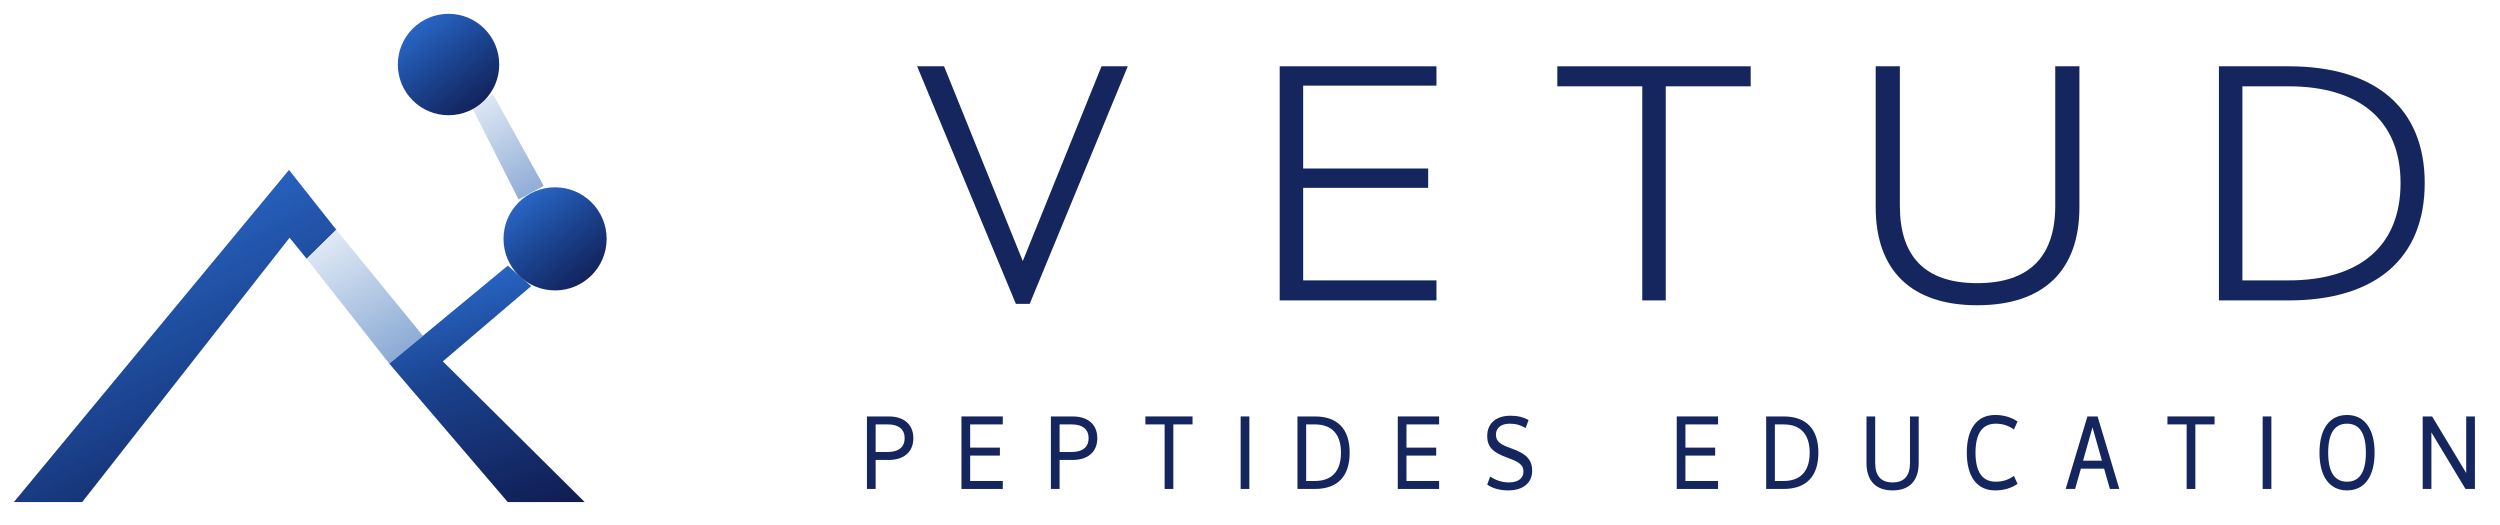
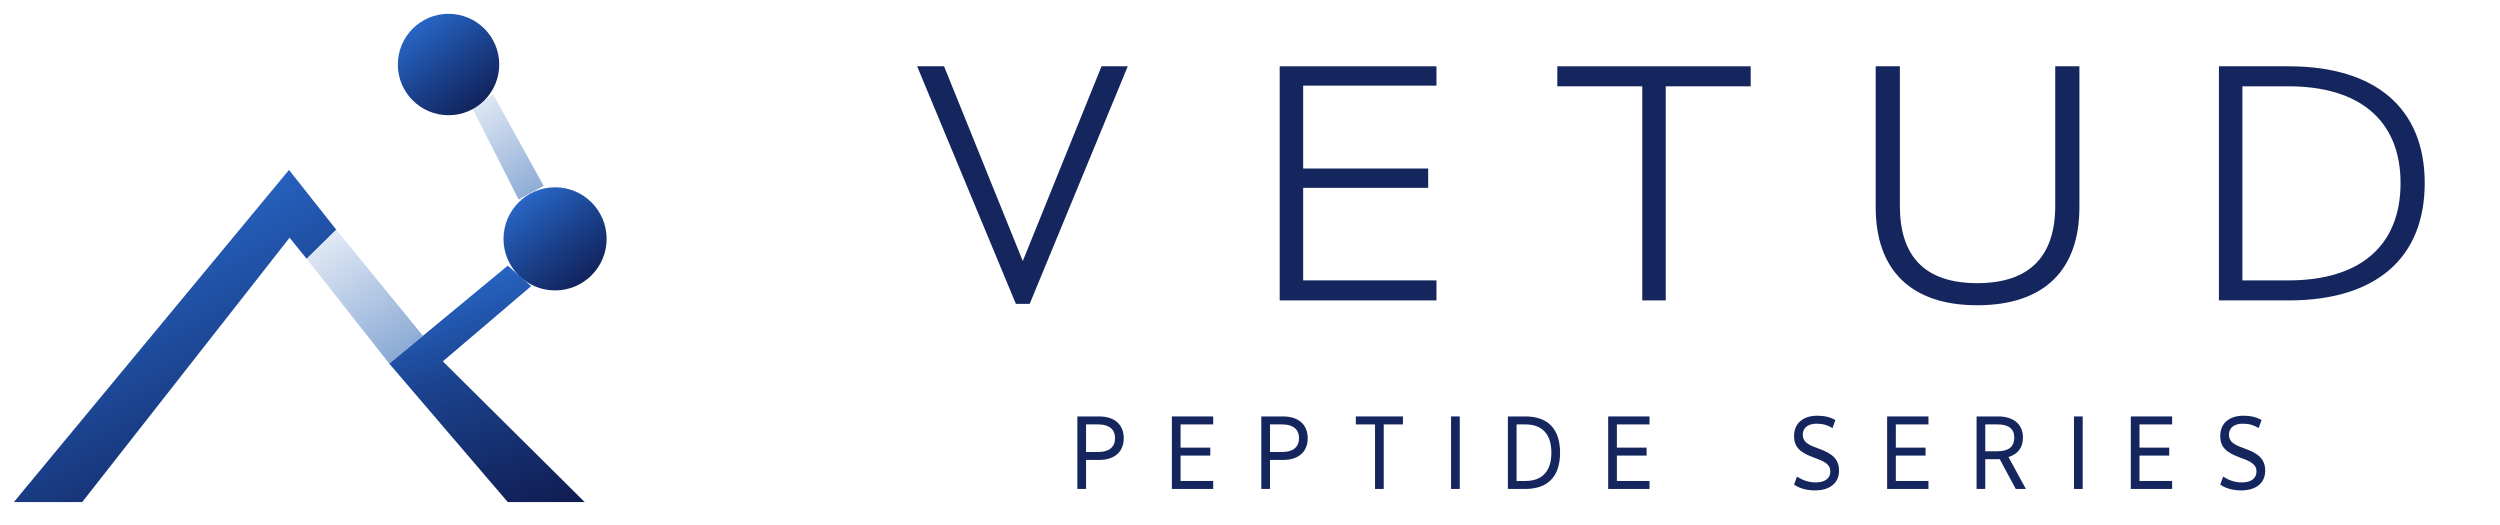
<svg xmlns="http://www.w3.org/2000/svg" width="362" height="76" viewBox="38 40 362 76" role="img" aria-labelledby="title">
  <defs>
    <linearGradient id="left" gradientUnits="userSpaceOnUse" x1="380" y1="315" x2="680" y2="910">
      <stop stop-color="#2C70D5" />
      <stop offset=".55" stop-color="#1B438F" />
      <stop offset="1" stop-color="#101C51" />
    </linearGradient>
    <linearGradient id="right" gradientUnits="userSpaceOnUse" x1="920" y1="465" x2="1080" y2="925">
      <stop stop-color="#2C70D5" />
      <stop offset=".42" stop-color="#1B438F" />
      <stop offset="1" stop-color="#101C51" />
    </linearGradient>
    <linearGradient id="lowerSilver" gradientUnits="userSpaceOnUse" x1="744" y1="420" x2="870" y2="630">
      <stop stop-color="#E0E9F5" />
      <stop offset="1" stop-color="#8BAAD4" />
    </linearGradient>
    <linearGradient id="upperSilver" gradientUnits="userSpaceOnUse" x1="1003" y1="180" x2="1106" y2="351">
      <stop stop-color="#E0E9F5" />
      <stop offset="1" stop-color="#8BAAD4" />
    </linearGradient>
    <linearGradient id="atom" x1="8%" y1="0%" x2="85%" y2="100%">
      <stop stop-color="#2C70D5" />
      <stop offset=".52" stop-color="#1B438F" />
      <stop offset="1" stop-color="#101C51" />
    </linearGradient>
  </defs>
  <g id="approved-gradient-symbol" transform="translate(-82 18)">
    <g transform="translate(122 24) scale(.0825) translate(-186 -32)">
      <path id="ascending-arm" d="M186 889H306L670 425L700 462L752 411L669 306Z" fill="url(#left)" />
      <path id="lower-silver-bond" d="M752 411L904 597L845 646L700 462Z" fill="url(#lowerSilver)" />
      <path id="branch-and-descending-arm" d="M845 646L1053 474L1094 510L939 642L1188 889H1053Z" fill="url(#right)" />
      <path id="upper-silver-bond" d="M991 198L1027 173L1116 334L1072 358Z" fill="url(#upperSilver)" />
      <circle id="upper-atom" cx="949" cy="121" r="89" fill="url(#atom)" />
      <circle id="right-atom" cx="1136" cy="427" r="90.5" fill="url(#atom)" />
    </g>
  </g>
  <g id="outlined-lettering" fill="#15265E" fill-rule="evenodd" transform="translate(110 -70)">
    <g id="VETUD">
      <path id="letter-V" d="M60.8 119.6H64.7L76.1 147.8L87.5 119.6H91.3L77.1 154H75.1Z" />
      <path id="letter-E" d="M113.3 119.6H136V122.4H116.7V134.4H134.8V137.2H116.7V150.6H136V153.5H113.3Z" />
      <path id="letter-T" d="M153.5 119.6H181.5V122.5H169.2V153.5H165.8V122.5H153.5Z" />
      <path id="letter-U" d="M199.6 119.6H203.1V139.8C203.1 147 206.6 151 214.3 151C222 151 225.6 147 225.6 139.8V119.6H229.1V140C229.1 149.1 224 154.2 214.3 154.2C204.7 154.2 199.6 149.1 199.6 140Z" />
      <path id="letter-D" d="M249.3 119.6H259.4C272 119.6 279.1 125.7 279.1 136.5C279.1 147.4 272 153.5 259.4 153.5H249.3ZM252.7 122.5V150.6H259.4C269.6 150.6 275.6 145.7 275.6 136.5C275.6 127.4 269.6 122.5 259.4 122.5Z" />
    </g>
-     <g id="PEPTIDES-EDUCATION" aria-label="Peptides Education">
-       <path data-letter="P" d="M0 0H30C51 0 64 11 64 30C64 49 51 60 30 60H12V100H0ZM12 11V49H29C44 49 52 42 52 30C52 18 44 11 29 11Z" transform="translate(53.53346 170.3) scale(0.105)" />
-       <path data-letter="E" d="M0 0H57V11H12V43H53V54H12V89H57V100H0Z" transform="translate(67.21923 170.3) scale(0.105)" />
-       <path data-letter="P" d="M0 0H30C51 0 64 11 64 30C64 49 51 60 30 60H12V100H0ZM12 11V49H29C44 49 52 42 52 30C52 18 44 11 29 11Z" transform="translate(80.17 170.3) scale(0.105)" />
-       <path data-letter="T" d="M0 0H65V11H38.5V100H26.5V11H0Z" transform="translate(93.85577 170.3) scale(0.105)" />
-       <path data-letter="I" d="M0 0H12V100H0Z" transform="translate(107.6465 170.3) scale(0.105)" />
-       <path data-letter="D" d="M0 0H24C55 0 72 17 72 50C72 83 55 100 24 100H0ZM12 11V89H24C47 89 60 76 60 50C60 24 47 11 24 11Z" transform="translate(115.8723 170.3) scale(0.105)" />
-       <path data-letter="E" d="M0 0H57V11H12V43H53V54H12V89H57V100H0Z" transform="translate(130.3981 170.3) scale(0.105)" />
-       <path data-letter="S" d="M57 5L53 16C46 12 40 10 31 10C19 10 12 16 12 25C12 35 19 39 33 44C53 51 62 59 62 75C62 92 49 102 29 102C17 102 7 99 0 94L4 83C12 88 20 91 30 91C43 91 50 85 50 76C50 66 42 62 28 57C9 50 0 43 0 27C0 9 13 -1 32 -1C42 -1 50 1 57 5Z" transform="translate(143.3488 170.3) scale(0.105)" />
-       <path data-letter="E" d="M0 0H57V11H12V43H53V54H12V89H57V100H0Z" transform="translate(170.7904 170.3) scale(0.105)" />
-       <path data-letter="D" d="M0 0H24C55 0 72 17 72 50C72 83 55 100 24 100H0ZM12 11V89H24C47 89 60 76 60 50C60 24 47 11 24 11Z" transform="translate(183.7412 170.3) scale(0.105)" />
-       <path data-letter="U" d="M0 0H12V64C12 82 20 91 36 91C52 91 60 82 60 64V0H72V64C72 89 59 102 36 102C13 102 0 89 0 64Z" transform="translate(198.2669 170.3) scale(0.105)" />
-       <path data-letter="C" d="M70 7L65 18C58 13 50 10 40 10C21 10 12 24 12 50C12 76 21 90 40 90C50 90 58 87 65 82L70 93C61 99 51 102 39 102C14 102 0 83 0 50C0 17 14 -2 39 -2C51 -2 61 1 70 7Z" transform="translate(212.7927 170.3) scale(0.105)" />
-       <path data-letter="A" d="M30 0H44L74 100H61L53 72H21L13 100H0ZM24 61H50L37 15Z" transform="translate(227.1085 170.3) scale(0.105)" />
-       <path data-letter="T" d="M0 0H65V11H38.5V100H26.5V11H0Z" transform="translate(241.8442 170.3) scale(0.105)" />
-       <path data-letter="I" d="M0 0H12V100H0Z" transform="translate(255.635 170.3) scale(0.105)" />
-       <path data-letter="O" d="M38 -2C62 -2 76 17 76 50C76 83 62 102 38 102C14 102 0 83 0 50C0 17 14 -2 38 -2ZM38 10C21 10 12 23 12 50C12 77 21 90 38 90C55 90 64 77 64 50C64 23 55 10 38 10Z" transform="translate(263.8608 170.3) scale(0.105)" />
-       <path data-letter="N" d="M0 0H13L60 78V0H72V100H59L12 22V100H0Z" transform="translate(278.8065 170.3) scale(0.105)" />
+     <g id="PEPTIDE-SERIES">
+       <path d="M0 0H30C51 0 64 11 64 30C64 49 51 60 30 60H12V100H0ZM12 11V49H29C44 49 52 42 52 30C52 18 44 11 29 11Z" transform="translate(84 170.3) scale(0.105)" />
+       <path d="M0 0H57V11H12V43H53V54H12V89H57V100H0Z" transform="translate(97.68577 170.3) scale(0.105)" />
+       <path d="M0 0H30C51 0 64 11 64 30C64 49 51 60 30 60H12V100H0ZM12 11V49H29C44 49 52 42 52 30C52 18 44 11 29 11Z" transform="translate(110.6365 170.3) scale(0.105)" />
+       <path d="M0 0H65V11H38.5V100H26.5V11H0Z" transform="translate(124.3223 170.3) scale(0.105)" />
+       <path d="M0 0H12V100H0Z" transform="translate(138.1131 170.3) scale(0.105)" />
+       <path d="M0 0H24C55 0 72 17 72 50C72 83 55 100 24 100H0ZM12 11V89H24C47 89 60 76 60 50C60 24 47 11 24 11Z" transform="translate(146.3389 170.3) scale(0.105)" />
+       <path d="M0 0H57V11H12V43H53V54H12V89H57V100H0Z" transform="translate(160.8646 170.3) scale(0.105)" />
+       <path d="M57 5L53 16C46 12 40 10 31 10C19 10 12 16 12 25C12 35 19 39 33 44C53 51 62 59 62 75C62 92 49 102 29 102C17 102 7 99 0 94L4 83C12 88 20 91 30 91C43 91 50 85 50 76C50 66 42 62 28 57C9 50 0 43 0 27C0 9 13 -1 32 -1C42 -1 50 1 57 5Z" transform="translate(187.7811 170.3) scale(0.105)" />
+       <path d="M0 0H57V11H12V43H53V54H12V89H57V100H0Z" transform="translate(201.2569 170.3) scale(0.105)" />
+       <path d="M0 0H30C51 0 64 11 64 29C64 43 57 52 44 56L68 100H54L32 59H12V100H0ZM12 11V48H29C44 48 52 42 52 29C52 17 44 11 29 11Z" transform="translate(214.2077 170.3) scale(0.105)" />
+       <path d="M0 0H12V100H0Z" transform="translate(228.3135 170.3) scale(0.105)" />
+       <path d="M0 0H57V11H12V43H53V54H12V89H57V100H0Z" transform="translate(236.5392 170.3) scale(0.105)" />
+       <path d="M57 5L53 16C46 12 40 10 31 10C19 10 12 16 12 25C12 35 19 39 33 44C53 51 62 59 62 75C62 92 49 102 29 102C17 102 7 99 0 94L4 83C12 88 20 91 30 91C43 91 50 85 50 76C50 66 42 62 28 57C9 50 0 43 0 27C0 9 13 -1 32 -1C42 -1 50 1 57 5Z" transform="translate(249.49 170.3) scale(0.105)" />
    </g>
  </g>
</svg>
